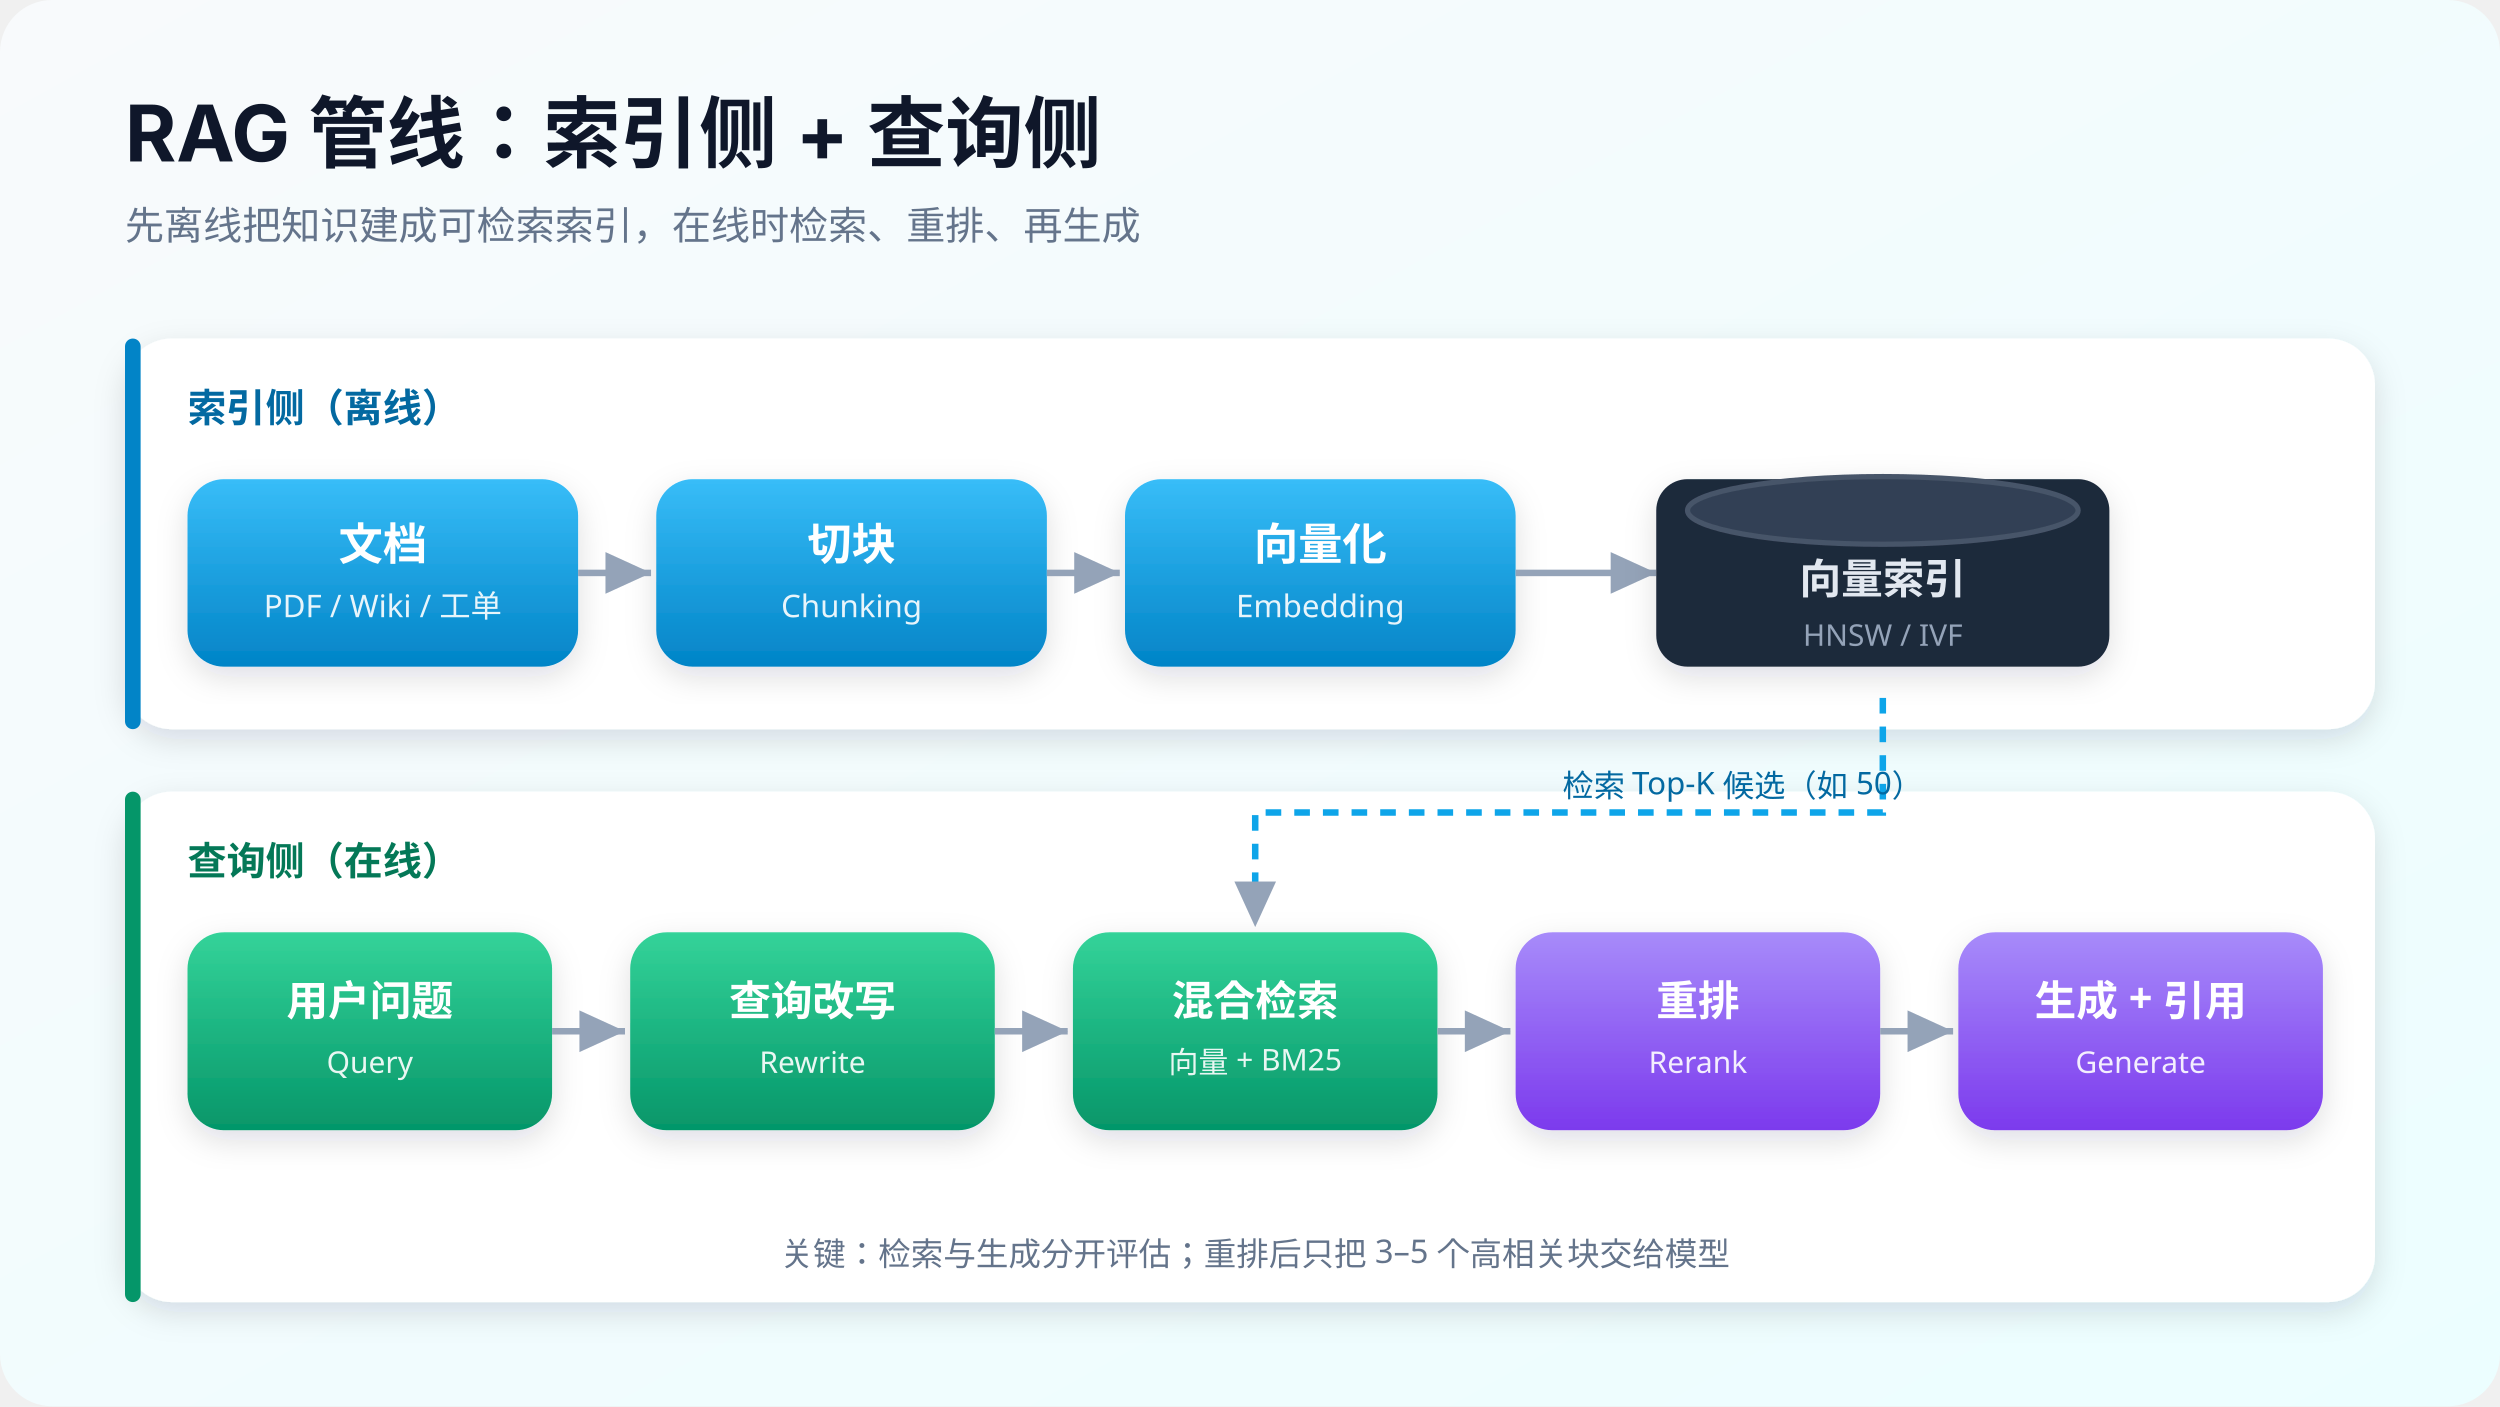
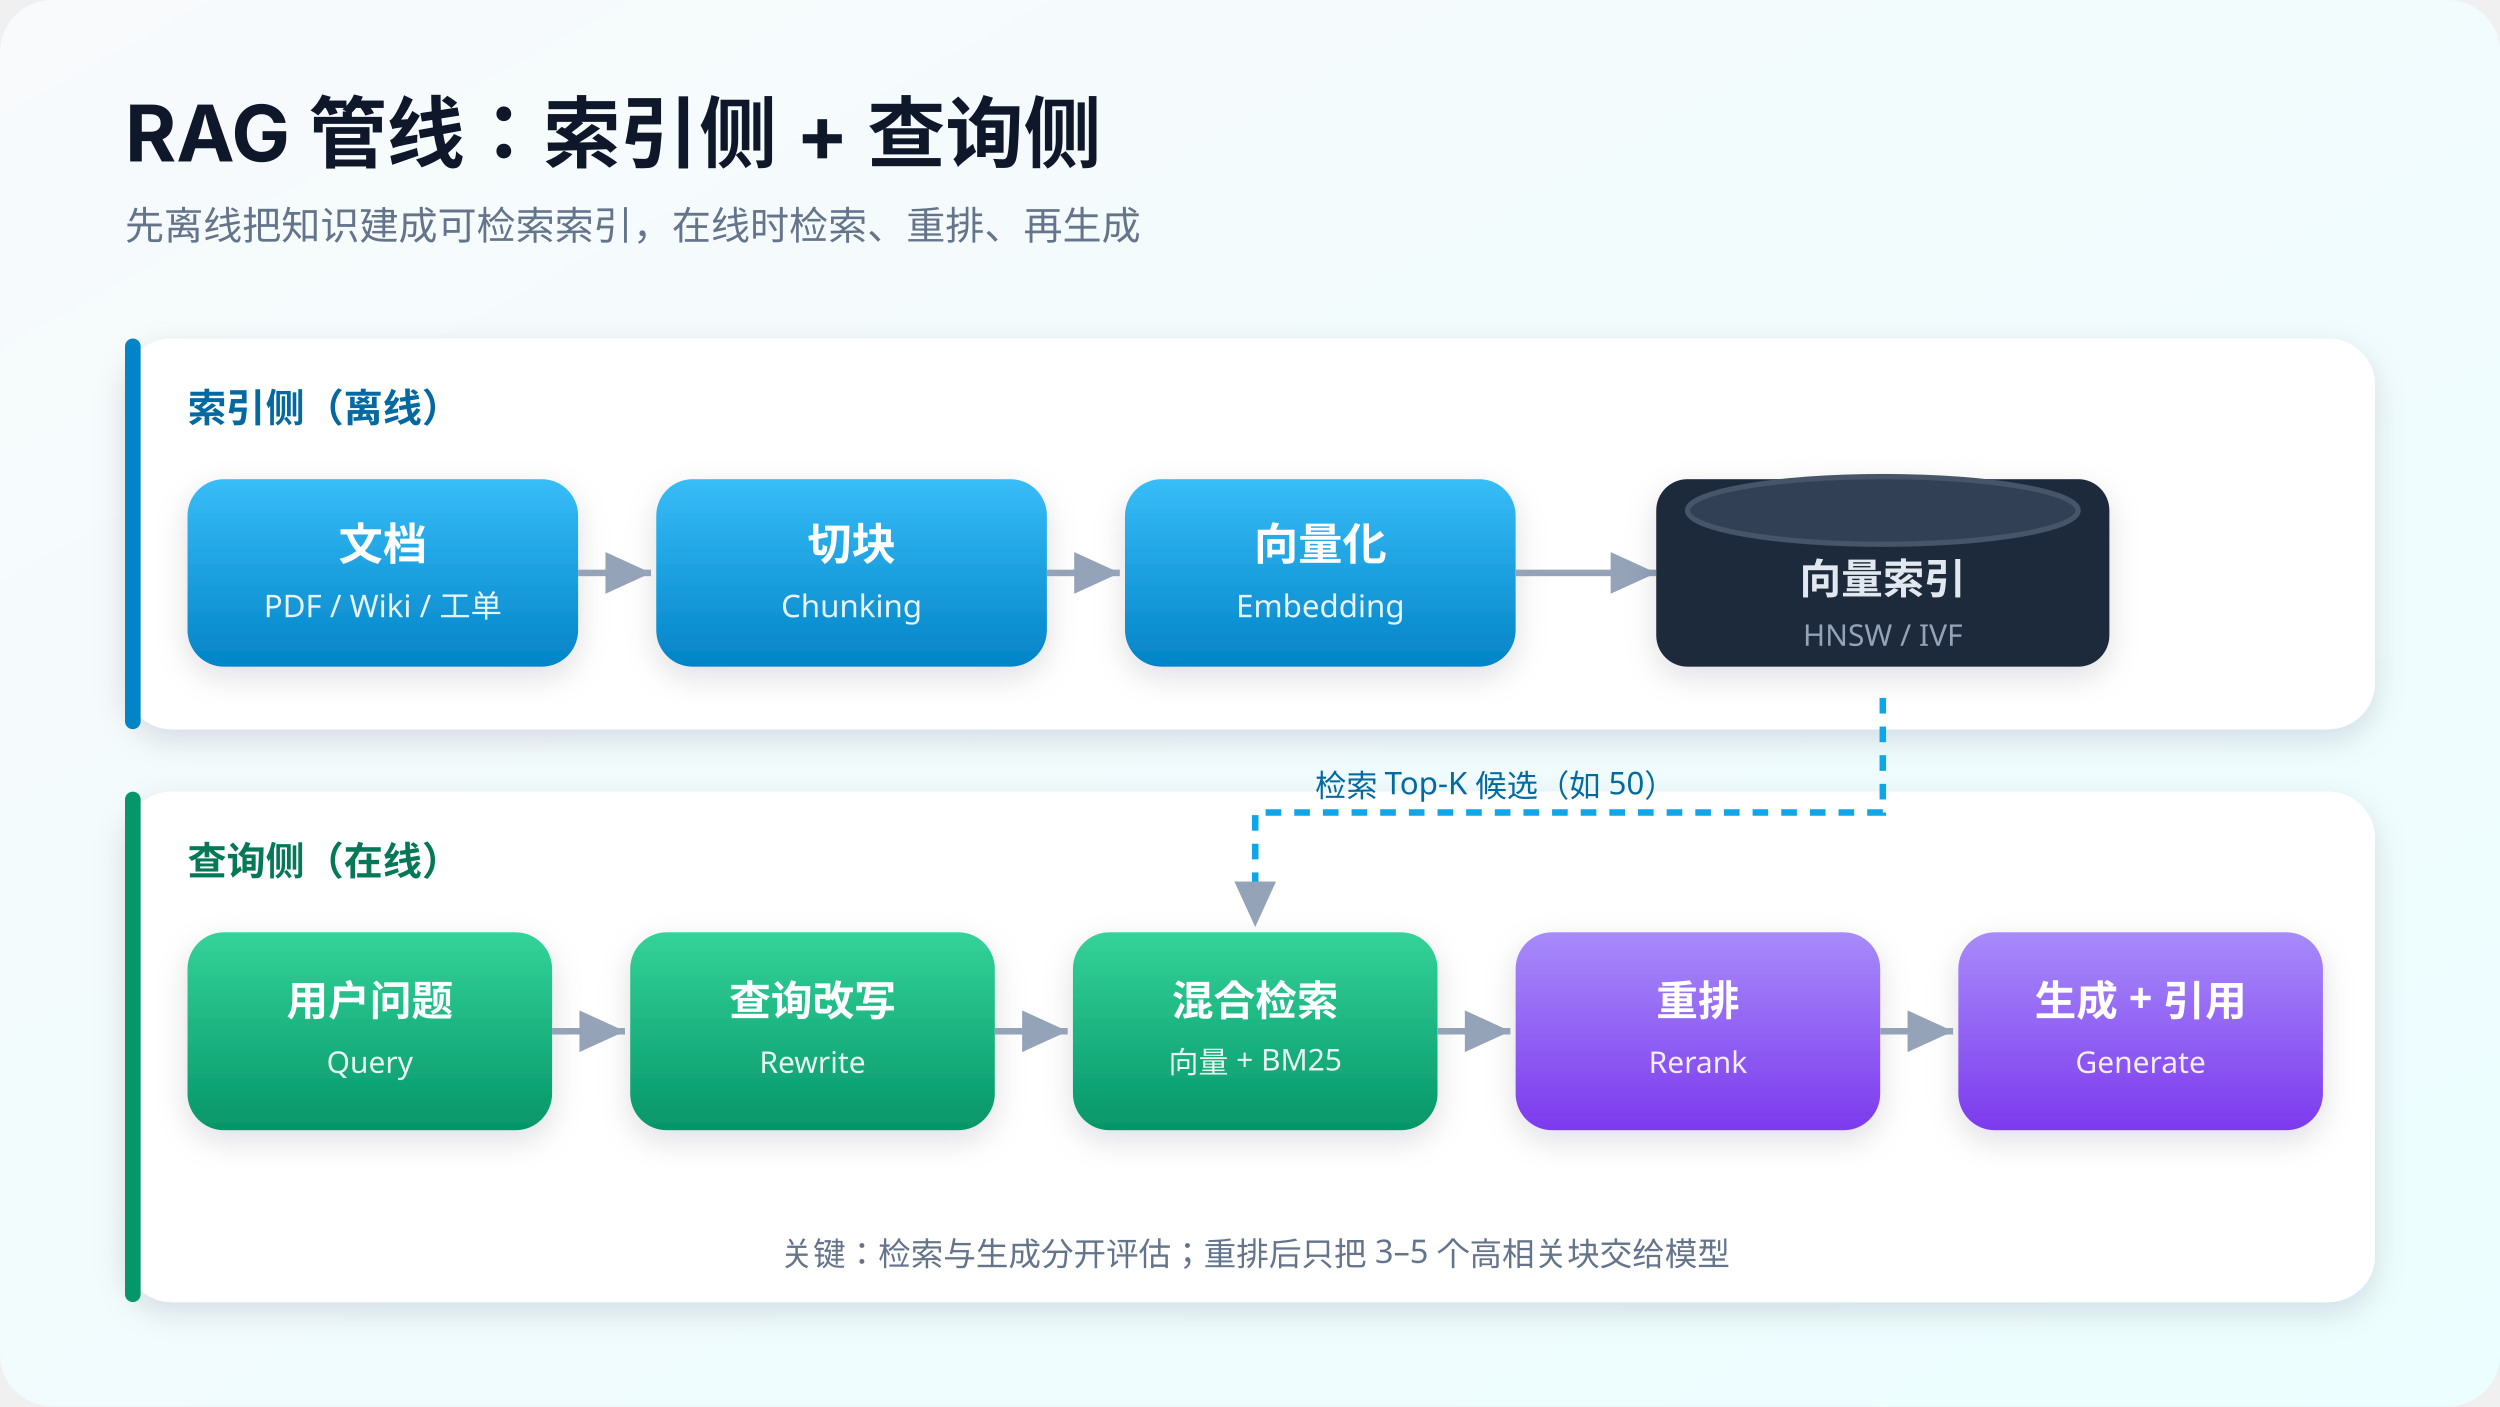
<svg xmlns="http://www.w3.org/2000/svg" viewBox="0 0 960 540" width="960" height="540" role="img" aria-label="RAG 检索增强生成管线图">
  <defs>
    <linearGradient id="bg2" x1="0" y1="0" x2="1" y2="1">
      <stop offset="0%" stop-color="#F8FAFC" />
      <stop offset="100%" stop-color="#ECFEFF" />
    </linearGradient>
    <linearGradient id="gIdx" x1="0" y1="0" x2="0" y2="1">
      <stop offset="0%" stop-color="#38BDF8" />
      <stop offset="100%" stop-color="#0284C7" />
    </linearGradient>
    <linearGradient id="gQry" x1="0" y1="0" x2="0" y2="1">
      <stop offset="0%" stop-color="#34D399" />
      <stop offset="100%" stop-color="#059669" />
    </linearGradient>
    <linearGradient id="gGen" x1="0" y1="0" x2="0" y2="1">
      <stop offset="0%" stop-color="#A78BFA" />
      <stop offset="100%" stop-color="#7C3AED" />
    </linearGradient>
    <filter id="sh2" x="-20%" y="-20%" width="140%" height="140%">
      <feDropShadow dx="0" dy="4" stdDeviation="6" flood-color="#0F172A" flood-opacity="0.13" />
    </filter>
    <marker id="arr2" markerWidth="10" markerHeight="10" refX="7" refY="3.2" orient="auto">
      <path d="M0,0 L7,3.2 L0,6.4 z" fill="#94A3B8" />
    </marker>
  </defs>
  <rect width="960" height="540" rx="20" fill="url(#bg2)" />
  <text x="48" y="62" font-family="system-ui, -apple-system, 'Segoe UI', 'PingFang SC', 'Microsoft YaHei', sans-serif" font-size="30" font-weight="700" fill="#0F172A">RAG 管线：索引侧 + 查询侧</text>
  <text x="48" y="92" font-family="system-ui, 'PingFang SC', 'Microsoft YaHei', sans-serif" font-size="15" fill="#64748B">先离线把知识建成可检索索引，在线时检索、重排、再生成</text>
  <rect x="48" y="130" width="864" height="150" rx="18" fill="#FFFFFF" filter="url(#sh2)" />
  <rect x="48" y="130" width="6" height="150" rx="3" fill="#0284C7" />
  <text x="72" y="162" font-family="system-ui, 'PingFang SC', 'Microsoft YaHei', sans-serif" font-size="15" font-weight="700" fill="#0369A1">索引侧（离线）</text>
  <g filter="url(#sh2)">
    <rect x="72" y="184" width="150" height="72" rx="14" fill="url(#gIdx)" />
    <rect x="252" y="184" width="150" height="72" rx="14" fill="url(#gIdx)" />
    <rect x="432" y="184" width="150" height="72" rx="14" fill="url(#gIdx)" />
  </g>
  <g font-family="system-ui, 'PingFang SC', 'Microsoft YaHei', sans-serif" text-anchor="middle" fill="#FFFFFF">
    <text x="147" y="215" font-size="17" font-weight="700">文档</text>
    <text x="147" y="237" font-size="12" opacity="0.9">PDF / Wiki / 工单</text>
    <text x="327" y="215" font-size="17" font-weight="700">切块</text>
    <text x="327" y="237" font-size="12" opacity="0.9">Chunking</text>
    <text x="507" y="215" font-size="17" font-weight="700">向量化</text>
    <text x="507" y="237" font-size="12" opacity="0.9">Embedding</text>
  </g>
  <path d="M222 220 L250 220" stroke="#94A3B8" stroke-width="2.5" marker-end="url(#arr2)" />
  <path d="M402 220 L430 220" stroke="#94A3B8" stroke-width="2.5" marker-end="url(#arr2)" />
  <path d="M582 220 L636 220" stroke="#94A3B8" stroke-width="2.5" marker-end="url(#arr2)" />
  <g filter="url(#sh2)">
    <path d="M648 184 h150 a12 12 0 0 1 12 12 v48 a12 12 0 0 1 -12 12 h-150 a12 12 0 0 1 -12 -12 v-48 a12 12 0 0 1 12 -12 z" fill="#1E293B" />
    <ellipse cx="723" cy="196" rx="75" ry="13" fill="#334155" />
    <ellipse cx="723" cy="196" rx="75" ry="13" fill="none" stroke="#475569" stroke-width="2" />
  </g>
  <text x="723" y="228" text-anchor="middle" font-family="system-ui, 'PingFang SC', 'Microsoft YaHei', sans-serif" font-size="16" font-weight="700" fill="#E2E8F0">向量索引</text>
  <text x="723" y="248" text-anchor="middle" font-family="system-ui, sans-serif" font-size="11.5" fill="#94A3B8">HNSW / IVF</text>
  <rect x="48" y="304" width="864" height="196" rx="18" fill="#FFFFFF" filter="url(#sh2)" />
  <rect x="48" y="304" width="6" height="196" rx="3" fill="#059669" />
  <text x="72" y="336" font-family="system-ui, 'PingFang SC', 'Microsoft YaHei', sans-serif" font-size="15" font-weight="700" fill="#047857">查询侧（在线）</text>
  <g filter="url(#sh2)">
    <rect x="72" y="358" width="140" height="76" rx="14" fill="url(#gQry)" />
    <rect x="242" y="358" width="140" height="76" rx="14" fill="url(#gQry)" />
    <rect x="412" y="358" width="140" height="76" rx="14" fill="url(#gQry)" />
    <rect x="582" y="358" width="140" height="76" rx="14" fill="url(#gGen)" />
    <rect x="752" y="358" width="140" height="76" rx="14" fill="url(#gGen)" />
  </g>
  <g font-family="system-ui, 'PingFang SC', 'Microsoft YaHei', sans-serif" text-anchor="middle" fill="#FFFFFF">
    <text x="142" y="390" font-size="16" font-weight="700">用户问题</text>
    <text x="142" y="412" font-size="11.5" opacity="0.9">Query</text>
    <text x="312" y="390" font-size="16" font-weight="700">查询改写</text>
    <text x="312" y="412" font-size="11.5" opacity="0.9">Rewrite</text>
    <text x="482" y="390" font-size="16" font-weight="700">混合检索</text>
    <text x="482" y="412" font-size="11.5" opacity="0.9">向量 + BM25</text>
    <text x="652" y="390" font-size="16" font-weight="700">重排</text>
    <text x="652" y="412" font-size="11.5" opacity="0.9">Rerank</text>
    <text x="822" y="390" font-size="16" font-weight="700">生成 + 引用</text>
    <text x="822" y="412" font-size="11.5" opacity="0.9">Generate</text>
  </g>
  <path d="M212 396 L240 396" stroke="#94A3B8" stroke-width="2.5" marker-end="url(#arr2)" />
  <path d="M382 396 L410 396" stroke="#94A3B8" stroke-width="2.5" marker-end="url(#arr2)" />
  <path d="M552 396 L580 396" stroke="#94A3B8" stroke-width="2.5" marker-end="url(#arr2)" />
  <path d="M722 396 L750 396" stroke="#94A3B8" stroke-width="2.5" marker-end="url(#arr2)" />
  <path d="M723 268 L723 312 L482 312 L482 356" fill="none" stroke="#0EA5E9" stroke-width="2.5" stroke-dasharray="6 5" marker-end="url(#arr2)" />
-   <text x="600" y="306" font-family="system-ui, 'PingFang SC', 'Microsoft YaHei', sans-serif" font-size="12" fill="#0369A1">检索 Top-K 候选（如 50）</text>
+   <text x="505" y="306" font-family="system-ui, 'PingFang SC', 'Microsoft YaHei', sans-serif" font-size="12" fill="#0369A1">检索 Top-K 候选（如 50）</text>
  <text x="482" y="486" text-anchor="middle" font-family="system-ui, 'PingFang SC', 'Microsoft YaHei', sans-serif" font-size="12.5" fill="#64748B">关键：检索与生成分开评估；重排后只把 3–5 个高相关块交给模型</text>
</svg>
